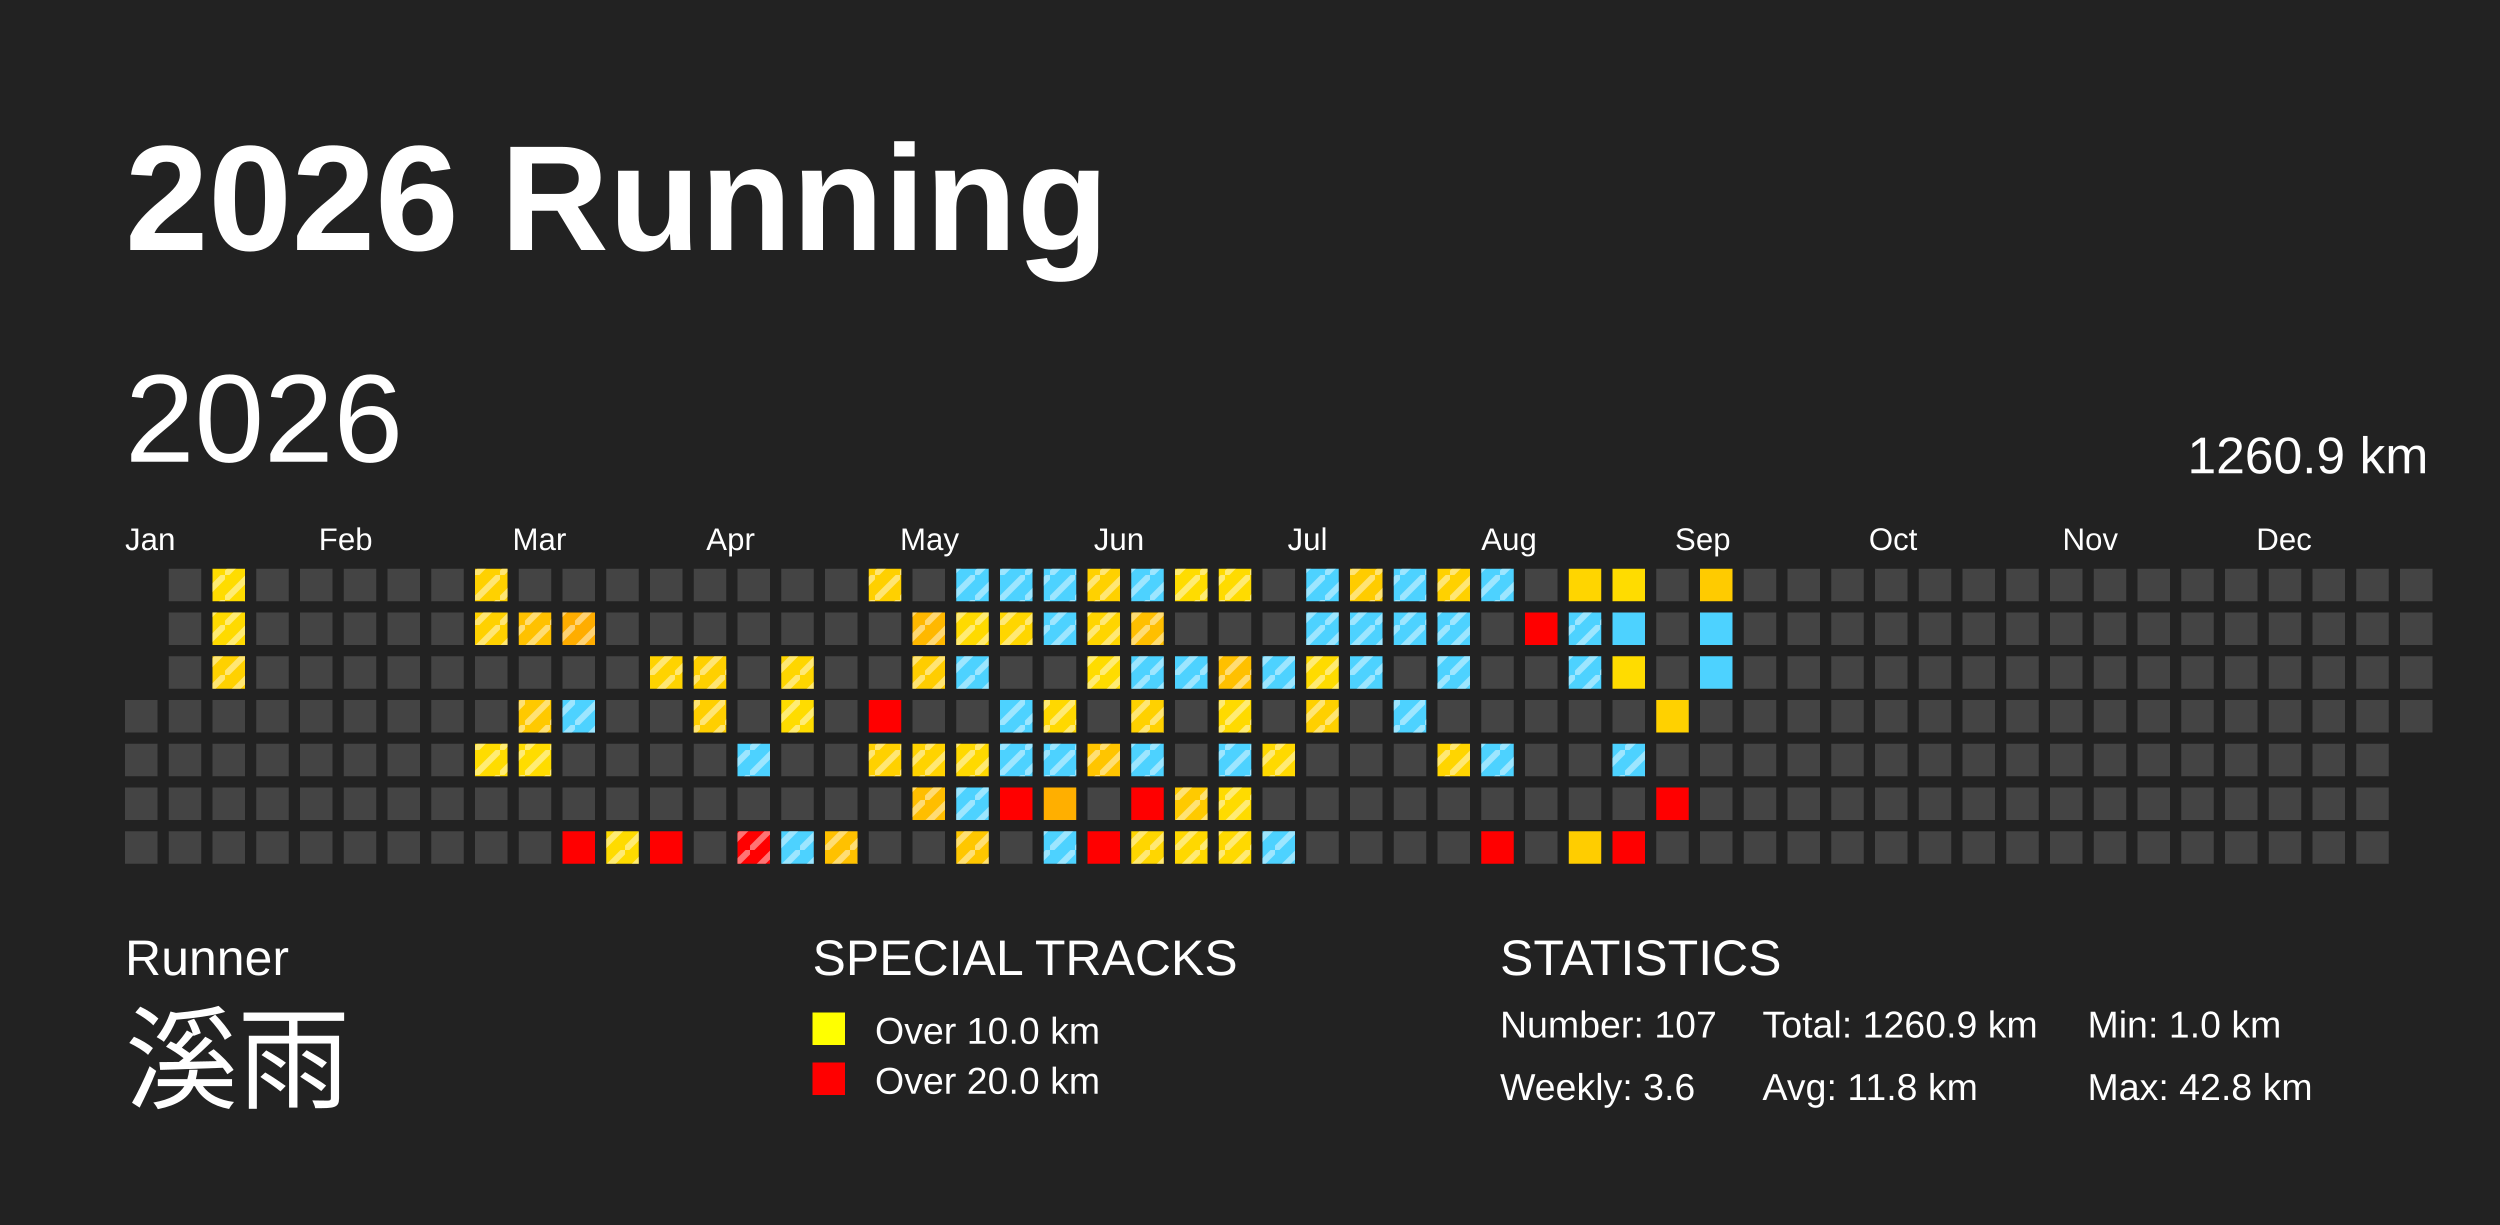
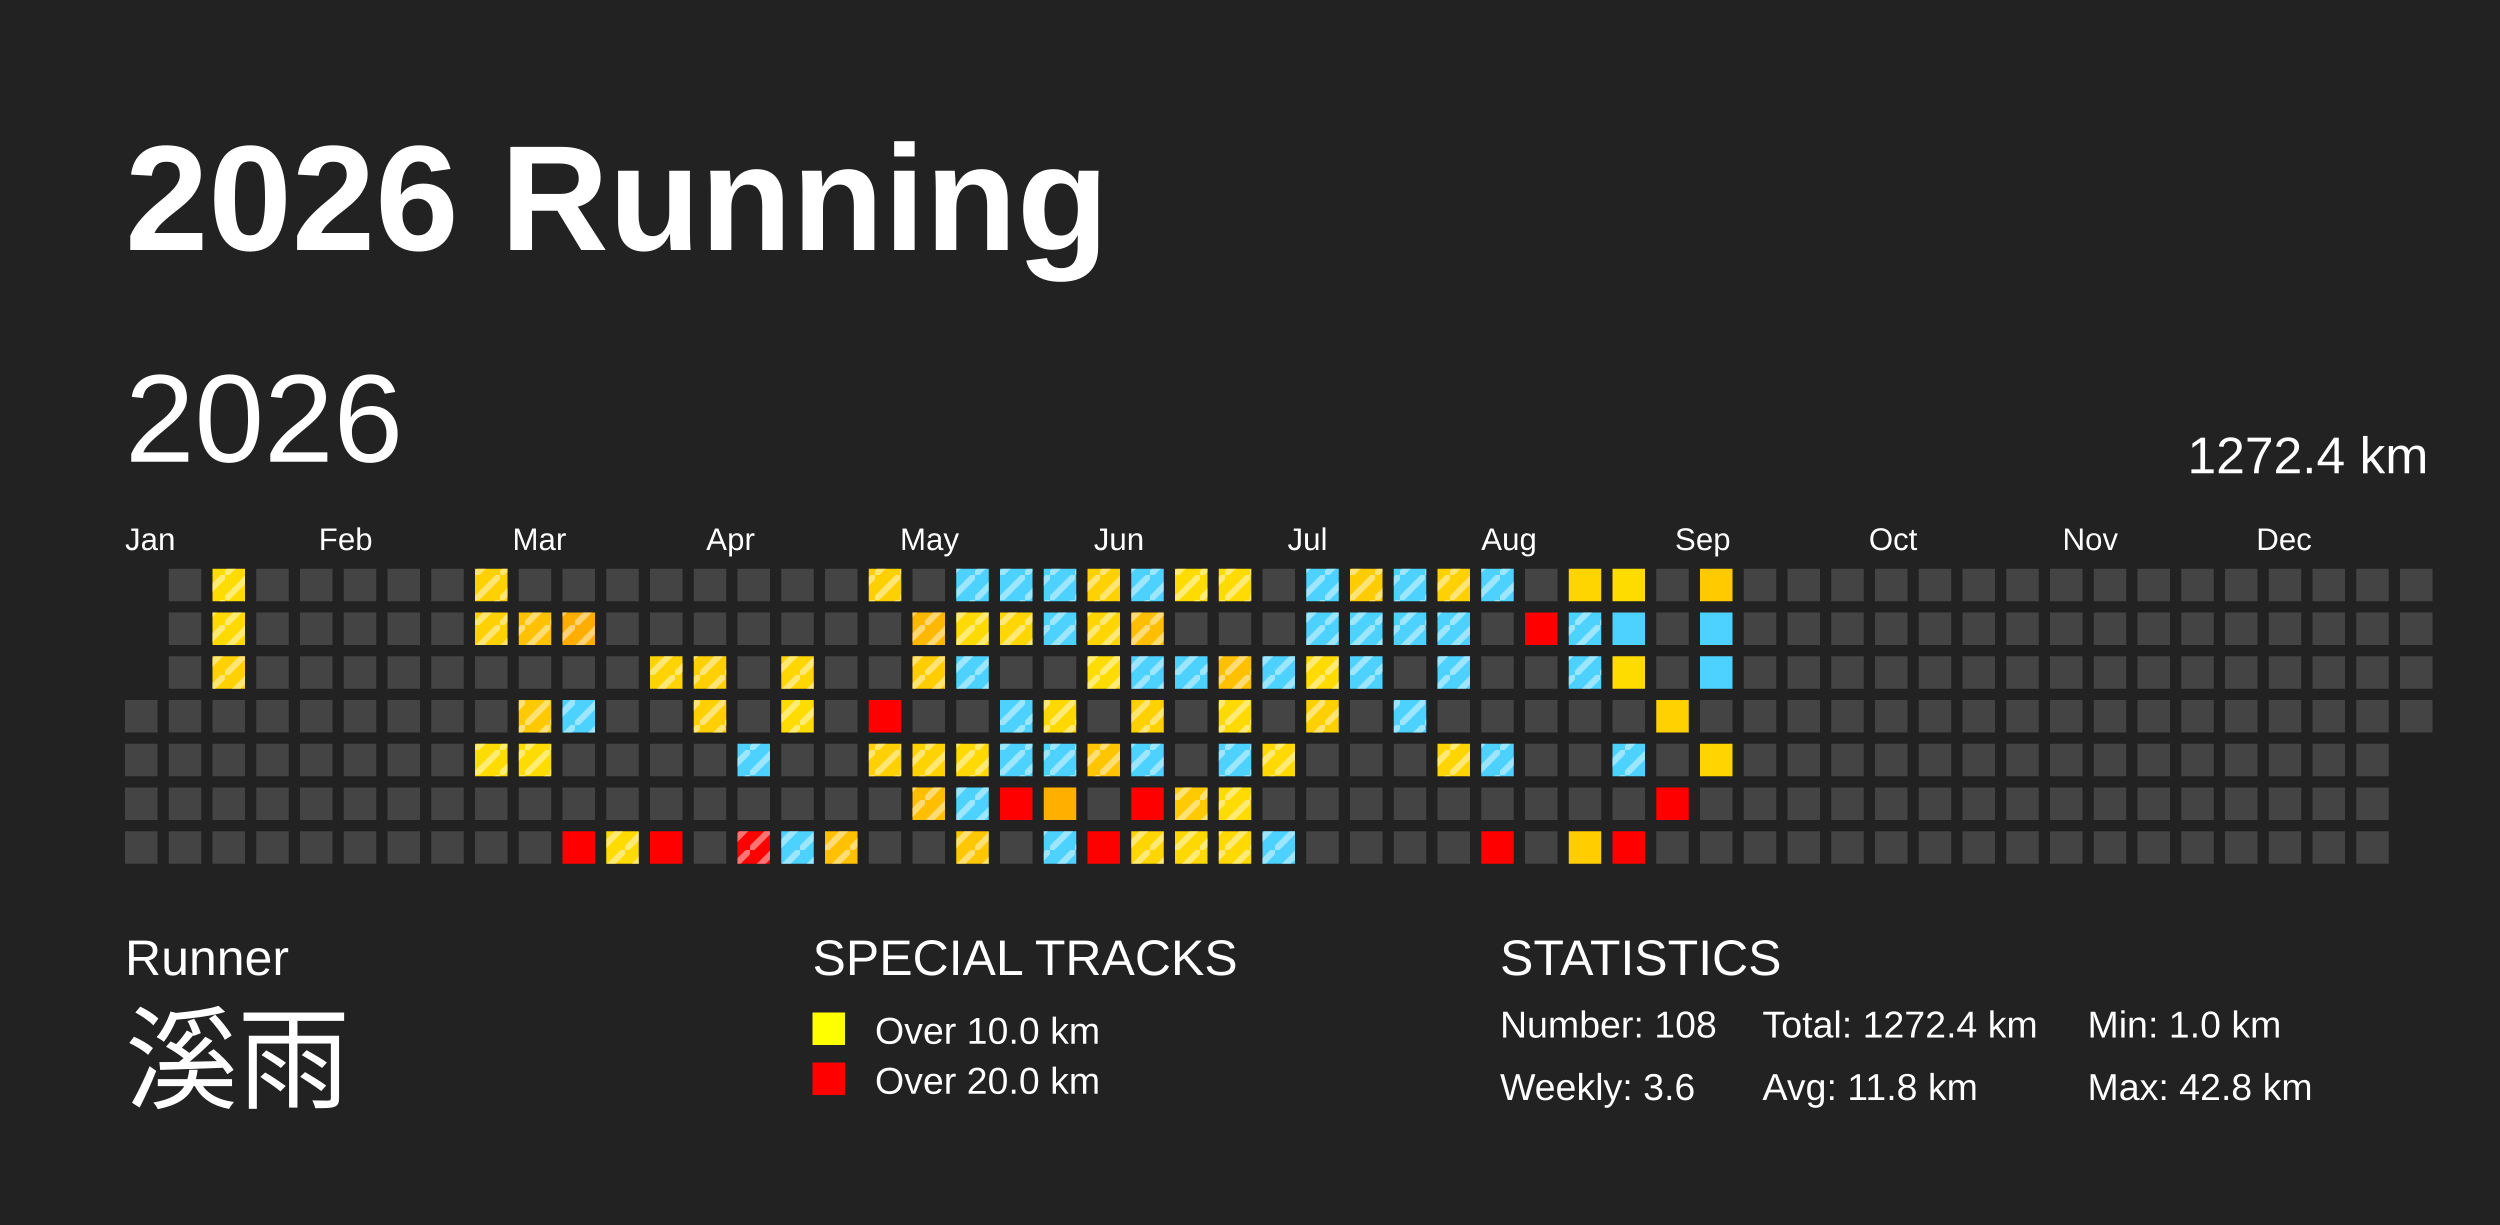
<svg xmlns="http://www.w3.org/2000/svg" baseProfile="full" height="98mm" version="1.1" viewBox="0,0,200,98" width="200mm">
  <defs>
    <pattern height="2" id="indoor-stripe" patternUnits="userSpaceOnUse" width="2">
      <line stroke="white" stroke-opacity="0.45" stroke-width="0.5" x1="0" x2="2" y1="2" y2="0" />
    </pattern>
  </defs>
  <rect fill="#222222" height="98" width="200" x="0" y="0" />
  <text fill="#FFFFFF" style="font-size:12px; font-family:Arial; font-weight:bold;" x="10" y="20">2026 Running</text>
  <text fill="#FFFFFF" style="font-size:4px; font-family:Arial" x="10" y="78">Runner</text>
  <text fill="#FFFFFF" style="font-size:9px; font-family:Arial" x="10" y="88">溪雨</text>
  <text fill="#FFFFFF" style="font-size:4px; font-family:Arial" x="65" y="78">SPECIAL TRACKS</text>
  <rect fill="yellow" height="2.6" width="2.6" x="65" y="81" />
  <text fill="#FFFFFF" style="font-size:3px; font-family:Arial" x="70" y="83.5">Over 10.0 km</text>
  <rect fill="red" height="2.6" width="2.6" x="65" y="85" />
  <text fill="#FFFFFF" style="font-size:3px; font-family:Arial" x="70" y="87.5">Over 20.0 km</text>
  <text fill="#FFFFFF" style="font-size:4px; font-family:Arial" x="120" y="78">STATISTICS</text>
-   <text fill="#FFFFFF" style="font-size:3px; font-family:Arial" x="120" y="83">Number: 107</text>
+   <text fill="#FFFFFF" style="font-size:3px; font-family:Arial" x="120" y="83">Number: 108</text>
  <text fill="#FFFFFF" style="font-size:3px; font-family:Arial" x="120" y="88">Weekly: 3.6</text>
-   <text fill="#FFFFFF" style="font-size:3px; font-family:Arial" x="141" y="83">Total: 1260.9 km</text>
+   <text fill="#FFFFFF" style="font-size:3px; font-family:Arial" x="141" y="83">Total: 1272.4 km</text>
  <text fill="#FFFFFF" style="font-size:3px; font-family:Arial" x="141" y="88">Avg: 11.8 km</text>
  <text fill="#FFFFFF" style="font-size:3px; font-family:Arial" x="167" y="83">Min: 1.0 km</text>
  <text fill="#FFFFFF" style="font-size:3px; font-family:Arial" x="167" y="88">Max: 42.8 km</text>
  <text dominant-baseline="hanging" fill="#FFFFFF" style="font-size:10.0px; font-family:Arial;" x="10" y="30">2026</text>
-   <text dominant-baseline="hanging" fill="#FFFFFF" style="font-size:4.125px; font-family:Arial;" x="175" y="35">1260.9 km</text>
+   <text dominant-baseline="hanging" fill="#FFFFFF" style="font-size:4.125px; font-family:Arial;" x="175" y="35">1272.4 km</text>
  <text fill="#FFFFFF" style="font-size:2.5px; font-family:Arial" x="10.0" y="44">Jan</text>
  <text fill="#FFFFFF" style="font-size:2.5px; font-family:Arial" x="25.5" y="44">Feb</text>
  <text fill="#FFFFFF" style="font-size:2.5px; font-family:Arial" x="41.0" y="44">Mar</text>
  <text fill="#FFFFFF" style="font-size:2.5px; font-family:Arial" x="56.5" y="44">Apr</text>
  <text fill="#FFFFFF" style="font-size:2.5px; font-family:Arial" x="72.0" y="44">May</text>
  <text fill="#FFFFFF" style="font-size:2.5px; font-family:Arial" x="87.5" y="44">Jun</text>
  <text fill="#FFFFFF" style="font-size:2.5px; font-family:Arial" x="103.0" y="44">Jul</text>
  <text fill="#FFFFFF" style="font-size:2.5px; font-family:Arial" x="118.5" y="44">Aug</text>
  <text fill="#FFFFFF" style="font-size:2.5px; font-family:Arial" x="134.0" y="44">Sep</text>
  <text fill="#FFFFFF" style="font-size:2.5px; font-family:Arial" x="149.5" y="44">Oct</text>
  <text fill="#FFFFFF" style="font-size:2.5px; font-family:Arial" x="165.0" y="44">Nov</text>
  <text fill="#FFFFFF" style="font-size:2.5px; font-family:Arial" x="180.5" y="44">Dec</text>
  <rect fill="#444444" height="2.6" width="2.6" x="10.0" y="56.0" />
  <rect fill="#444444" height="2.6" width="2.6" x="10.0" y="59.5" />
  <rect fill="#444444" height="2.6" width="2.6" x="10.0" y="63.0" />
  <rect fill="#444444" height="2.6" width="2.6" x="10.0" y="66.5" />
  <rect fill="#444444" height="2.6" width="2.6" x="13.5" y="45.5" />
  <rect fill="#444444" height="2.6" width="2.6" x="13.5" y="49.0" />
  <rect fill="#444444" height="2.6" width="2.6" x="13.5" y="52.5" />
  <rect fill="#444444" height="2.6" width="2.6" x="13.5" y="56.0" />
  <rect fill="#444444" height="2.6" width="2.6" x="13.5" y="59.5" />
  <rect fill="#444444" height="2.6" width="2.6" x="13.5" y="63.0" />
  <rect fill="#444444" height="2.6" width="2.6" x="13.5" y="66.5" />
  <rect fill="#ffdc00" height="2.6" width="2.6" x="17.0" y="45.5" />
  <rect fill="url(#indoor-stripe)" height="2.6" style="pointer-events: none;" width="2.6" x="17.0" y="45.5" />
  <rect fill="#ffda00" height="2.6" width="2.6" x="17.0" y="49.0" />
  <rect fill="url(#indoor-stripe)" height="2.6" style="pointer-events: none;" width="2.6" x="17.0" y="49.0" />
  <rect fill="#ffd100" height="2.6" width="2.6" x="17.0" y="52.5" />
  <rect fill="url(#indoor-stripe)" height="2.6" style="pointer-events: none;" width="2.6" x="17.0" y="52.5" />
  <rect fill="#444444" height="2.6" width="2.6" x="17.0" y="56.0" />
  <rect fill="#444444" height="2.6" width="2.6" x="17.0" y="59.5" />
  <rect fill="#444444" height="2.6" width="2.6" x="17.0" y="63.0" />
  <rect fill="#444444" height="2.6" width="2.6" x="17.0" y="66.5" />
  <rect fill="#444444" height="2.6" width="2.6" x="20.5" y="45.5" />
  <rect fill="#444444" height="2.6" width="2.6" x="20.5" y="49.0" />
  <rect fill="#444444" height="2.6" width="2.6" x="20.5" y="52.5" />
  <rect fill="#444444" height="2.6" width="2.6" x="20.5" y="56.0" />
  <rect fill="#444444" height="2.6" width="2.6" x="20.5" y="59.5" />
  <rect fill="#444444" height="2.6" width="2.6" x="20.5" y="63.0" />
  <rect fill="#444444" height="2.6" width="2.6" x="20.5" y="66.5" />
  <rect fill="#444444" height="2.6" width="2.6" x="24.0" y="45.5" />
  <rect fill="#444444" height="2.6" width="2.6" x="24.0" y="49.0" />
  <rect fill="#444444" height="2.6" width="2.6" x="24.0" y="52.5" />
  <rect fill="#444444" height="2.6" width="2.6" x="24.0" y="56.0" />
  <rect fill="#444444" height="2.6" width="2.6" x="24.0" y="59.5" />
  <rect fill="#444444" height="2.6" width="2.6" x="24.0" y="63.0" />
  <rect fill="#444444" height="2.6" width="2.6" x="24.0" y="66.5" />
  <rect fill="#444444" height="2.6" width="2.6" x="27.5" y="45.5" />
  <rect fill="#444444" height="2.6" width="2.6" x="27.5" y="49.0" />
  <rect fill="#444444" height="2.6" width="2.6" x="27.5" y="52.5" />
  <rect fill="#444444" height="2.6" width="2.6" x="27.5" y="56.0" />
  <rect fill="#444444" height="2.6" width="2.6" x="27.5" y="59.5" />
  <rect fill="#444444" height="2.6" width="2.6" x="27.5" y="63.0" />
  <rect fill="#444444" height="2.6" width="2.6" x="27.5" y="66.5" />
  <rect fill="#444444" height="2.6" width="2.6" x="31.0" y="45.5" />
  <rect fill="#444444" height="2.6" width="2.6" x="31.0" y="49.0" />
  <rect fill="#444444" height="2.6" width="2.6" x="31.0" y="52.5" />
  <rect fill="#444444" height="2.6" width="2.6" x="31.0" y="56.0" />
  <rect fill="#444444" height="2.6" width="2.6" x="31.0" y="59.5" />
  <rect fill="#444444" height="2.6" width="2.6" x="31.0" y="63.0" />
  <rect fill="#444444" height="2.6" width="2.6" x="31.0" y="66.5" />
  <rect fill="#444444" height="2.6" width="2.6" x="34.5" y="45.5" />
  <rect fill="#444444" height="2.6" width="2.6" x="34.5" y="49.0" />
  <rect fill="#444444" height="2.6" width="2.6" x="34.5" y="52.5" />
  <rect fill="#444444" height="2.6" width="2.6" x="34.5" y="56.0" />
  <rect fill="#444444" height="2.6" width="2.6" x="34.5" y="59.5" />
  <rect fill="#444444" height="2.6" width="2.6" x="34.5" y="63.0" />
  <rect fill="#444444" height="2.6" width="2.6" x="34.5" y="66.5" />
  <rect fill="#ffd100" height="2.6" width="2.6" x="38.0" y="45.5" />
  <rect fill="url(#indoor-stripe)" height="2.6" style="pointer-events: none;" width="2.6" x="38.0" y="45.5" />
  <rect fill="#ffd100" height="2.6" width="2.6" x="38.0" y="49.0" />
  <rect fill="url(#indoor-stripe)" height="2.6" style="pointer-events: none;" width="2.6" x="38.0" y="49.0" />
  <rect fill="#444444" height="2.6" width="2.6" x="38.0" y="52.5" />
  <rect fill="#444444" height="2.6" width="2.6" x="38.0" y="56.0" />
  <rect fill="#ffdc00" height="2.6" width="2.6" x="38.0" y="59.5" />
  <rect fill="url(#indoor-stripe)" height="2.6" style="pointer-events: none;" width="2.6" x="38.0" y="59.5" />
  <rect fill="#444444" height="2.6" width="2.6" x="38.0" y="63.0" />
  <rect fill="#444444" height="2.6" width="2.6" x="38.0" y="66.5" />
  <rect fill="#444444" height="2.6" width="2.6" x="41.5" y="45.5" />
  <rect fill="#ffc100" height="2.6" width="2.6" x="41.5" y="49.0" />
  <rect fill="url(#indoor-stripe)" height="2.6" style="pointer-events: none;" width="2.6" x="41.5" y="49.0" />
  <rect fill="#444444" height="2.6" width="2.6" x="41.5" y="52.5" />
  <rect fill="#ffc900" height="2.6" width="2.6" x="41.5" y="56.0" />
  <rect fill="url(#indoor-stripe)" height="2.6" style="pointer-events: none;" width="2.6" x="41.5" y="56.0" />
  <rect fill="#ffdc00" height="2.6" width="2.6" x="41.5" y="59.5" />
  <rect fill="url(#indoor-stripe)" height="2.6" style="pointer-events: none;" width="2.6" x="41.5" y="59.5" />
  <rect fill="#444444" height="2.6" width="2.6" x="41.5" y="63.0" />
  <rect fill="#444444" height="2.6" width="2.6" x="41.5" y="66.5" />
  <rect fill="#444444" height="2.6" width="2.6" x="45.0" y="45.5" />
  <rect fill="#ffad00" height="2.6" width="2.6" x="45.0" y="49.0" />
  <rect fill="url(#indoor-stripe)" height="2.6" style="pointer-events: none;" width="2.6" x="45.0" y="49.0" />
  <rect fill="#444444" height="2.6" width="2.6" x="45.0" y="52.5" />
  <rect fill="#4dd2ff" height="2.6" width="2.6" x="45.0" y="56.0" />
  <rect fill="url(#indoor-stripe)" height="2.6" style="pointer-events: none;" width="2.6" x="45.0" y="56.0" />
  <rect fill="#444444" height="2.6" width="2.6" x="45.0" y="59.5" />
  <rect fill="#444444" height="2.6" width="2.6" x="45.0" y="63.0" />
  <rect fill="red" height="2.6" width="2.6" x="45.0" y="66.5" />
  <rect fill="#444444" height="2.6" width="2.6" x="48.5" y="45.5" />
  <rect fill="#444444" height="2.6" width="2.6" x="48.5" y="49.0" />
  <rect fill="#444444" height="2.6" width="2.6" x="48.5" y="52.5" />
  <rect fill="#444444" height="2.6" width="2.6" x="48.5" y="56.0" />
  <rect fill="#444444" height="2.6" width="2.6" x="48.5" y="59.5" />
  <rect fill="#444444" height="2.6" width="2.6" x="48.5" y="63.0" />
  <rect fill="#ffdb00" height="2.6" width="2.6" x="48.5" y="66.5" />
  <rect fill="url(#indoor-stripe)" height="2.6" style="pointer-events: none;" width="2.6" x="48.5" y="66.5" />
  <rect fill="#444444" height="2.6" width="2.6" x="52.0" y="45.5" />
  <rect fill="#444444" height="2.6" width="2.6" x="52.0" y="49.0" />
  <rect fill="#ffd300" height="2.6" width="2.6" x="52.0" y="52.5" />
  <rect fill="url(#indoor-stripe)" height="2.6" style="pointer-events: none;" width="2.6" x="52.0" y="52.5" />
  <rect fill="#444444" height="2.6" width="2.6" x="52.0" y="56.0" />
  <rect fill="#444444" height="2.6" width="2.6" x="52.0" y="59.5" />
  <rect fill="#444444" height="2.6" width="2.6" x="52.0" y="63.0" />
  <rect fill="red" height="2.6" width="2.6" x="52.0" y="66.5" />
  <rect fill="#444444" height="2.6" width="2.6" x="55.5" y="45.5" />
  <rect fill="#444444" height="2.6" width="2.6" x="55.5" y="49.0" />
  <rect fill="#ffd000" height="2.6" width="2.6" x="55.5" y="52.5" />
  <rect fill="url(#indoor-stripe)" height="2.6" style="pointer-events: none;" width="2.6" x="55.5" y="52.5" />
  <rect fill="#ffcf00" height="2.6" width="2.6" x="55.5" y="56.0" />
  <rect fill="url(#indoor-stripe)" height="2.6" style="pointer-events: none;" width="2.6" x="55.5" y="56.0" />
  <rect fill="#444444" height="2.6" width="2.6" x="55.5" y="59.5" />
  <rect fill="#444444" height="2.6" width="2.6" x="55.5" y="63.0" />
  <rect fill="#444444" height="2.6" width="2.6" x="55.5" y="66.5" />
  <rect fill="#444444" height="2.6" width="2.6" x="59.0" y="45.5" />
  <rect fill="#444444" height="2.6" width="2.6" x="59.0" y="49.0" />
  <rect fill="#444444" height="2.6" width="2.6" x="59.0" y="52.5" />
  <rect fill="#444444" height="2.6" width="2.6" x="59.0" y="56.0" />
  <rect fill="#4dd2ff" height="2.6" width="2.6" x="59.0" y="59.5" />
  <rect fill="url(#indoor-stripe)" height="2.6" style="pointer-events: none;" width="2.6" x="59.0" y="59.5" />
  <rect fill="#444444" height="2.6" width="2.6" x="59.0" y="63.0" />
  <rect fill="red" height="2.6" width="2.6" x="59.0" y="66.5" />
  <rect fill="url(#indoor-stripe)" height="2.6" style="pointer-events: none;" width="2.6" x="59.0" y="66.5" />
  <rect fill="#444444" height="2.6" width="2.6" x="62.5" y="45.5" />
  <rect fill="#444444" height="2.6" width="2.6" x="62.5" y="49.0" />
  <rect fill="#ffd600" height="2.6" width="2.6" x="62.5" y="52.5" />
  <rect fill="url(#indoor-stripe)" height="2.6" style="pointer-events: none;" width="2.6" x="62.5" y="52.5" />
  <rect fill="#ffdc00" height="2.6" width="2.6" x="62.5" y="56.0" />
  <rect fill="url(#indoor-stripe)" height="2.6" style="pointer-events: none;" width="2.6" x="62.5" y="56.0" />
  <rect fill="#444444" height="2.6" width="2.6" x="62.5" y="59.5" />
  <rect fill="#444444" height="2.6" width="2.6" x="62.5" y="63.0" />
  <rect fill="#4dd2ff" height="2.6" width="2.6" x="62.5" y="66.5" />
  <rect fill="url(#indoor-stripe)" height="2.6" style="pointer-events: none;" width="2.6" x="62.5" y="66.5" />
  <rect fill="#444444" height="2.6" width="2.6" x="66.0" y="45.5" />
  <rect fill="#444444" height="2.6" width="2.6" x="66.0" y="49.0" />
  <rect fill="#444444" height="2.6" width="2.6" x="66.0" y="52.5" />
  <rect fill="#444444" height="2.6" width="2.6" x="66.0" y="56.0" />
  <rect fill="#444444" height="2.6" width="2.6" x="66.0" y="59.5" />
  <rect fill="#444444" height="2.6" width="2.6" x="66.0" y="63.0" />
  <rect fill="#ffc100" height="2.6" width="2.6" x="66.0" y="66.5" />
  <rect fill="url(#indoor-stripe)" height="2.6" style="pointer-events: none;" width="2.6" x="66.0" y="66.5" />
  <rect fill="#ffd000" height="2.6" width="2.6" x="69.5" y="45.5" />
  <rect fill="url(#indoor-stripe)" height="2.6" style="pointer-events: none;" width="2.6" x="69.5" y="45.5" />
  <rect fill="#444444" height="2.6" width="2.6" x="69.5" y="49.0" />
  <rect fill="#444444" height="2.6" width="2.6" x="69.5" y="52.5" />
  <rect fill="red" height="2.6" width="2.6" x="69.5" y="56.0" />
  <rect fill="#ffd100" height="2.6" width="2.6" x="69.5" y="59.5" />
  <rect fill="url(#indoor-stripe)" height="2.6" style="pointer-events: none;" width="2.6" x="69.5" y="59.5" />
  <rect fill="#444444" height="2.6" width="2.6" x="69.5" y="63.0" />
  <rect fill="#444444" height="2.6" width="2.6" x="69.5" y="66.5" />
  <rect fill="#444444" height="2.6" width="2.6" x="73.0" y="45.5" />
  <rect fill="#ffb800" height="2.6" width="2.6" x="73.0" y="49.0" />
  <rect fill="url(#indoor-stripe)" height="2.6" style="pointer-events: none;" width="2.6" x="73.0" y="49.0" />
  <rect fill="#ffcd00" height="2.6" width="2.6" x="73.0" y="52.5" />
  <rect fill="url(#indoor-stripe)" height="2.6" style="pointer-events: none;" width="2.6" x="73.0" y="52.5" />
  <rect fill="#444444" height="2.6" width="2.6" x="73.0" y="56.0" />
  <rect fill="#ffd300" height="2.6" width="2.6" x="73.0" y="59.5" />
  <rect fill="url(#indoor-stripe)" height="2.6" style="pointer-events: none;" width="2.6" x="73.0" y="59.5" />
  <rect fill="#ffbe00" height="2.6" width="2.6" x="73.0" y="63.0" />
  <rect fill="url(#indoor-stripe)" height="2.6" style="pointer-events: none;" width="2.6" x="73.0" y="63.0" />
  <rect fill="#444444" height="2.6" width="2.6" x="73.0" y="66.5" />
  <rect fill="#4dd2ff" height="2.6" width="2.6" x="76.5" y="45.5" />
  <rect fill="url(#indoor-stripe)" height="2.6" style="pointer-events: none;" width="2.6" x="76.5" y="45.5" />
  <rect fill="#ffda00" height="2.6" width="2.6" x="76.5" y="49.0" />
  <rect fill="url(#indoor-stripe)" height="2.6" style="pointer-events: none;" width="2.6" x="76.5" y="49.0" />
  <rect fill="#4dd2ff" height="2.6" width="2.6" x="76.5" y="52.5" />
  <rect fill="url(#indoor-stripe)" height="2.6" style="pointer-events: none;" width="2.6" x="76.5" y="52.5" />
  <rect fill="#444444" height="2.6" width="2.6" x="76.5" y="56.0" />
  <rect fill="#ffd900" height="2.6" width="2.6" x="76.5" y="59.5" />
  <rect fill="url(#indoor-stripe)" height="2.6" style="pointer-events: none;" width="2.6" x="76.5" y="59.5" />
  <rect fill="#4dd2ff" height="2.6" width="2.6" x="76.5" y="63.0" />
  <rect fill="url(#indoor-stripe)" height="2.6" style="pointer-events: none;" width="2.6" x="76.5" y="63.0" />
  <rect fill="#ffc700" height="2.6" width="2.6" x="76.5" y="66.5" />
  <rect fill="url(#indoor-stripe)" height="2.6" style="pointer-events: none;" width="2.6" x="76.5" y="66.5" />
  <rect fill="#4dd2ff" height="2.6" width="2.6" x="80.0" y="45.5" />
  <rect fill="url(#indoor-stripe)" height="2.6" style="pointer-events: none;" width="2.6" x="80.0" y="45.5" />
  <rect fill="#ffd600" height="2.6" width="2.6" x="80.0" y="49.0" />
  <rect fill="url(#indoor-stripe)" height="2.6" style="pointer-events: none;" width="2.6" x="80.0" y="49.0" />
  <rect fill="#444444" height="2.6" width="2.6" x="80.0" y="52.5" />
  <rect fill="#4dd2ff" height="2.6" width="2.6" x="80.0" y="56.0" />
  <rect fill="url(#indoor-stripe)" height="2.6" style="pointer-events: none;" width="2.6" x="80.0" y="56.0" />
  <rect fill="#4dd2ff" height="2.6" width="2.6" x="80.0" y="59.5" />
  <rect fill="url(#indoor-stripe)" height="2.6" style="pointer-events: none;" width="2.6" x="80.0" y="59.5" />
  <rect fill="red" height="2.6" width="2.6" x="80.0" y="63.0" />
  <rect fill="#444444" height="2.6" width="2.6" x="80.0" y="66.5" />
  <rect fill="#4dd2ff" height="2.6" width="2.6" x="83.5" y="45.5" />
  <rect fill="url(#indoor-stripe)" height="2.6" style="pointer-events: none;" width="2.6" x="83.5" y="45.5" />
  <rect fill="#4dd2ff" height="2.6" width="2.6" x="83.5" y="49.0" />
  <rect fill="url(#indoor-stripe)" height="2.6" style="pointer-events: none;" width="2.6" x="83.5" y="49.0" />
  <rect fill="#444444" height="2.6" width="2.6" x="83.5" y="52.5" />
  <rect fill="#ffd800" height="2.6" width="2.6" x="83.5" y="56.0" />
  <rect fill="url(#indoor-stripe)" height="2.6" style="pointer-events: none;" width="2.6" x="83.5" y="56.0" />
  <rect fill="#4dd2ff" height="2.6" width="2.6" x="83.5" y="59.5" />
  <rect fill="url(#indoor-stripe)" height="2.6" style="pointer-events: none;" width="2.6" x="83.5" y="59.5" />
  <rect fill="#ffaf00" height="2.6" width="2.6" x="83.5" y="63.0" />
  <rect fill="#4dd2ff" height="2.6" width="2.6" x="83.5" y="66.5" />
  <rect fill="url(#indoor-stripe)" height="2.6" style="pointer-events: none;" width="2.6" x="83.5" y="66.5" />
  <rect fill="#ffd100" height="2.6" width="2.6" x="87.0" y="45.5" />
  <rect fill="url(#indoor-stripe)" height="2.6" style="pointer-events: none;" width="2.6" x="87.0" y="45.5" />
  <rect fill="#ffd500" height="2.6" width="2.6" x="87.0" y="49.0" />
  <rect fill="url(#indoor-stripe)" height="2.6" style="pointer-events: none;" width="2.6" x="87.0" y="49.0" />
  <rect fill="#ffdc00" height="2.6" width="2.6" x="87.0" y="52.5" />
  <rect fill="url(#indoor-stripe)" height="2.6" style="pointer-events: none;" width="2.6" x="87.0" y="52.5" />
  <rect fill="#444444" height="2.6" width="2.6" x="87.0" y="56.0" />
  <rect fill="#ffc500" height="2.6" width="2.6" x="87.0" y="59.5" />
  <rect fill="url(#indoor-stripe)" height="2.6" style="pointer-events: none;" width="2.6" x="87.0" y="59.5" />
  <rect fill="#444444" height="2.6" width="2.6" x="87.0" y="63.0" />
  <rect fill="red" height="2.6" width="2.6" x="87.0" y="66.5" />
  <rect fill="#4dd2ff" height="2.6" width="2.6" x="90.5" y="45.5" />
  <rect fill="url(#indoor-stripe)" height="2.6" style="pointer-events: none;" width="2.6" x="90.5" y="45.5" />
  <rect fill="#ffbf00" height="2.6" width="2.6" x="90.5" y="49.0" />
  <rect fill="url(#indoor-stripe)" height="2.6" style="pointer-events: none;" width="2.6" x="90.5" y="49.0" />
  <rect fill="#4dd2ff" height="2.6" width="2.6" x="90.5" y="52.5" />
  <rect fill="url(#indoor-stripe)" height="2.6" style="pointer-events: none;" width="2.6" x="90.5" y="52.5" />
  <rect fill="#ffd100" height="2.6" width="2.6" x="90.5" y="56.0" />
  <rect fill="url(#indoor-stripe)" height="2.6" style="pointer-events: none;" width="2.6" x="90.5" y="56.0" />
  <rect fill="#4dd2ff" height="2.6" width="2.6" x="90.5" y="59.5" />
  <rect fill="url(#indoor-stripe)" height="2.6" style="pointer-events: none;" width="2.6" x="90.5" y="59.5" />
  <rect fill="red" height="2.6" width="2.6" x="90.5" y="63.0" />
  <rect fill="#ffd600" height="2.6" width="2.6" x="90.5" y="66.5" />
  <rect fill="url(#indoor-stripe)" height="2.6" style="pointer-events: none;" width="2.6" x="90.5" y="66.5" />
  <rect fill="#ffdc00" height="2.6" width="2.6" x="94.0" y="45.5" />
  <rect fill="url(#indoor-stripe)" height="2.6" style="pointer-events: none;" width="2.6" x="94.0" y="45.5" />
  <rect fill="#444444" height="2.6" width="2.6" x="94.0" y="49.0" />
  <rect fill="#4dd2ff" height="2.6" width="2.6" x="94.0" y="52.5" />
  <rect fill="url(#indoor-stripe)" height="2.6" style="pointer-events: none;" width="2.6" x="94.0" y="52.5" />
  <rect fill="#444444" height="2.6" width="2.6" x="94.0" y="56.0" />
  <rect fill="#444444" height="2.6" width="2.6" x="94.0" y="59.5" />
  <rect fill="#ffca00" height="2.6" width="2.6" x="94.0" y="63.0" />
  <rect fill="url(#indoor-stripe)" height="2.6" style="pointer-events: none;" width="2.6" x="94.0" y="63.0" />
  <rect fill="#ffd800" height="2.6" width="2.6" x="94.0" y="66.5" />
  <rect fill="url(#indoor-stripe)" height="2.6" style="pointer-events: none;" width="2.6" x="94.0" y="66.5" />
  <rect fill="#ffdb00" height="2.6" width="2.6" x="97.5" y="45.5" />
  <rect fill="url(#indoor-stripe)" height="2.6" style="pointer-events: none;" width="2.6" x="97.5" y="45.5" />
  <rect fill="#444444" height="2.6" width="2.6" x="97.5" y="49.0" />
  <rect fill="#ffc000" height="2.6" width="2.6" x="97.5" y="52.5" />
  <rect fill="url(#indoor-stripe)" height="2.6" style="pointer-events: none;" width="2.6" x="97.5" y="52.5" />
  <rect fill="#ffda00" height="2.6" width="2.6" x="97.5" y="56.0" />
  <rect fill="url(#indoor-stripe)" height="2.6" style="pointer-events: none;" width="2.6" x="97.5" y="56.0" />
  <rect fill="#4dd2ff" height="2.6" width="2.6" x="97.5" y="59.5" />
  <rect fill="url(#indoor-stripe)" height="2.6" style="pointer-events: none;" width="2.6" x="97.5" y="59.5" />
  <rect fill="#ffdb00" height="2.6" width="2.6" x="97.5" y="63.0" />
  <rect fill="url(#indoor-stripe)" height="2.6" style="pointer-events: none;" width="2.6" x="97.5" y="63.0" />
  <rect fill="#ffd900" height="2.6" width="2.6" x="97.5" y="66.5" />
  <rect fill="url(#indoor-stripe)" height="2.6" style="pointer-events: none;" width="2.6" x="97.5" y="66.5" />
  <rect fill="#444444" height="2.6" width="2.6" x="101.0" y="45.5" />
  <rect fill="#444444" height="2.6" width="2.6" x="101.0" y="49.0" />
  <rect fill="#4dd2ff" height="2.6" width="2.6" x="101.0" y="52.5" />
  <rect fill="url(#indoor-stripe)" height="2.6" style="pointer-events: none;" width="2.6" x="101.0" y="52.5" />
  <rect fill="#444444" height="2.6" width="2.6" x="101.0" y="56.0" />
  <rect fill="#ffd900" height="2.6" width="2.6" x="101.0" y="59.5" />
  <rect fill="url(#indoor-stripe)" height="2.6" style="pointer-events: none;" width="2.6" x="101.0" y="59.5" />
  <rect fill="#444444" height="2.6" width="2.6" x="101.0" y="63.0" />
  <rect fill="#4dd2ff" height="2.6" width="2.6" x="101.0" y="66.5" />
  <rect fill="url(#indoor-stripe)" height="2.6" style="pointer-events: none;" width="2.6" x="101.0" y="66.5" />
  <rect fill="#4dd2ff" height="2.6" width="2.6" x="104.5" y="45.5" />
  <rect fill="url(#indoor-stripe)" height="2.6" style="pointer-events: none;" width="2.6" x="104.5" y="45.5" />
  <rect fill="#4dd2ff" height="2.6" width="2.6" x="104.5" y="49.0" />
  <rect fill="url(#indoor-stripe)" height="2.6" style="pointer-events: none;" width="2.6" x="104.5" y="49.0" />
  <rect fill="#ffdb00" height="2.6" width="2.6" x="104.5" y="52.5" />
  <rect fill="url(#indoor-stripe)" height="2.6" style="pointer-events: none;" width="2.6" x="104.5" y="52.5" />
  <rect fill="#ffd000" height="2.6" width="2.6" x="104.5" y="56.0" />
  <rect fill="url(#indoor-stripe)" height="2.6" style="pointer-events: none;" width="2.6" x="104.5" y="56.0" />
  <rect fill="#444444" height="2.6" width="2.6" x="104.5" y="59.5" />
  <rect fill="#444444" height="2.6" width="2.6" x="104.5" y="63.0" />
  <rect fill="#444444" height="2.6" width="2.6" x="104.5" y="66.5" />
  <rect fill="#ffcc00" height="2.6" width="2.6" x="108.0" y="45.5" />
  <rect fill="url(#indoor-stripe)" height="2.6" style="pointer-events: none;" width="2.6" x="108.0" y="45.5" />
  <rect fill="#4dd2ff" height="2.6" width="2.6" x="108.0" y="49.0" />
  <rect fill="url(#indoor-stripe)" height="2.6" style="pointer-events: none;" width="2.6" x="108.0" y="49.0" />
  <rect fill="#4dd2ff" height="2.6" width="2.6" x="108.0" y="52.5" />
  <rect fill="url(#indoor-stripe)" height="2.6" style="pointer-events: none;" width="2.6" x="108.0" y="52.5" />
  <rect fill="#444444" height="2.6" width="2.6" x="108.0" y="56.0" />
  <rect fill="#444444" height="2.6" width="2.6" x="108.0" y="59.5" />
  <rect fill="#444444" height="2.6" width="2.6" x="108.0" y="63.0" />
  <rect fill="#444444" height="2.6" width="2.6" x="108.0" y="66.5" />
  <rect fill="#4dd2ff" height="2.6" width="2.6" x="111.5" y="45.5" />
  <rect fill="url(#indoor-stripe)" height="2.6" style="pointer-events: none;" width="2.6" x="111.5" y="45.5" />
  <rect fill="#4dd2ff" height="2.6" width="2.6" x="111.5" y="49.0" />
  <rect fill="url(#indoor-stripe)" height="2.6" style="pointer-events: none;" width="2.6" x="111.5" y="49.0" />
  <rect fill="#444444" height="2.6" width="2.6" x="111.5" y="52.5" />
  <rect fill="#4dd2ff" height="2.6" width="2.6" x="111.5" y="56.0" />
  <rect fill="url(#indoor-stripe)" height="2.6" style="pointer-events: none;" width="2.6" x="111.5" y="56.0" />
  <rect fill="#444444" height="2.6" width="2.6" x="111.5" y="59.5" />
  <rect fill="#444444" height="2.6" width="2.6" x="111.5" y="63.0" />
  <rect fill="#444444" height="2.6" width="2.6" x="111.5" y="66.5" />
  <rect fill="#ffd100" height="2.6" width="2.6" x="115.0" y="45.5" />
  <rect fill="url(#indoor-stripe)" height="2.6" style="pointer-events: none;" width="2.6" x="115.0" y="45.5" />
  <rect fill="#4dd2ff" height="2.6" width="2.6" x="115.0" y="49.0" />
  <rect fill="url(#indoor-stripe)" height="2.6" style="pointer-events: none;" width="2.6" x="115.0" y="49.0" />
  <rect fill="#4dd2ff" height="2.6" width="2.6" x="115.0" y="52.5" />
  <rect fill="url(#indoor-stripe)" height="2.6" style="pointer-events: none;" width="2.6" x="115.0" y="52.5" />
  <rect fill="#444444" height="2.6" width="2.6" x="115.0" y="56.0" />
  <rect fill="#ffd500" height="2.6" width="2.6" x="115.0" y="59.5" />
  <rect fill="url(#indoor-stripe)" height="2.6" style="pointer-events: none;" width="2.6" x="115.0" y="59.5" />
  <rect fill="#444444" height="2.6" width="2.6" x="115.0" y="63.0" />
  <rect fill="#444444" height="2.6" width="2.6" x="115.0" y="66.5" />
  <rect fill="#4dd2ff" height="2.6" width="2.6" x="118.5" y="45.5" />
  <rect fill="url(#indoor-stripe)" height="2.6" style="pointer-events: none;" width="2.6" x="118.5" y="45.5" />
  <rect fill="#444444" height="2.6" width="2.6" x="118.5" y="49.0" />
  <rect fill="#444444" height="2.6" width="2.6" x="118.5" y="52.5" />
  <rect fill="#444444" height="2.6" width="2.6" x="118.5" y="56.0" />
  <rect fill="#4dd2ff" height="2.6" width="2.6" x="118.5" y="59.5" />
  <rect fill="url(#indoor-stripe)" height="2.6" style="pointer-events: none;" width="2.6" x="118.5" y="59.5" />
  <rect fill="#444444" height="2.6" width="2.6" x="118.5" y="63.0" />
  <rect fill="red" height="2.6" width="2.6" x="118.5" y="66.5" />
  <rect fill="#444444" height="2.6" width="2.6" x="122.0" y="45.5" />
  <rect fill="red" height="2.6" width="2.6" x="122.0" y="49.0" />
  <rect fill="#444444" height="2.6" width="2.6" x="122.0" y="52.5" />
  <rect fill="#444444" height="2.6" width="2.6" x="122.0" y="56.0" />
  <rect fill="#444444" height="2.6" width="2.6" x="122.0" y="59.5" />
  <rect fill="#444444" height="2.6" width="2.6" x="122.0" y="63.0" />
  <rect fill="#444444" height="2.6" width="2.6" x="122.0" y="66.5" />
  <rect fill="#ffd500" height="2.6" width="2.6" x="125.5" y="45.5" />
  <rect fill="#4dd2ff" height="2.6" width="2.6" x="125.5" y="49.0" />
  <rect fill="url(#indoor-stripe)" height="2.6" style="pointer-events: none;" width="2.6" x="125.5" y="49.0" />
  <rect fill="#4dd2ff" height="2.6" width="2.6" x="125.5" y="52.5" />
  <rect fill="url(#indoor-stripe)" height="2.6" style="pointer-events: none;" width="2.6" x="125.5" y="52.5" />
  <rect fill="#444444" height="2.6" width="2.6" x="125.5" y="56.0" />
  <rect fill="#444444" height="2.6" width="2.6" x="125.5" y="59.5" />
  <rect fill="#444444" height="2.6" width="2.6" x="125.5" y="63.0" />
  <rect fill="#ffcd00" height="2.6" width="2.6" x="125.5" y="66.5" />
  <rect fill="#ffdc00" height="2.6" width="2.6" x="129.0" y="45.5" />
  <rect fill="#4dd2ff" height="2.6" width="2.6" x="129.0" y="49.0" />
  <rect fill="#ffdc00" height="2.6" width="2.6" x="129.0" y="52.5" />
  <rect fill="#444444" height="2.6" width="2.6" x="129.0" y="56.0" />
  <rect fill="#4dd2ff" height="2.6" width="2.6" x="129.0" y="59.5" />
  <rect fill="url(#indoor-stripe)" height="2.6" style="pointer-events: none;" width="2.6" x="129.0" y="59.5" />
  <rect fill="#444444" height="2.6" width="2.6" x="129.0" y="63.0" />
  <rect fill="red" height="2.6" width="2.6" x="129.0" y="66.5" />
  <rect fill="#444444" height="2.6" width="2.6" x="132.5" y="45.5" />
  <rect fill="#444444" height="2.6" width="2.6" x="132.5" y="49.0" />
  <rect fill="#444444" height="2.6" width="2.6" x="132.5" y="52.5" />
  <rect fill="#ffd100" height="2.6" width="2.6" x="132.5" y="56.0" />
  <rect fill="#444444" height="2.6" width="2.6" x="132.5" y="59.5" />
  <rect fill="red" height="2.6" width="2.6" x="132.5" y="63.0" />
  <rect fill="#444444" height="2.6" width="2.6" x="132.5" y="66.5" />
  <rect fill="#ffcb00" height="2.6" width="2.6" x="136.0" y="45.5" />
  <rect fill="#4dd2ff" height="2.6" width="2.6" x="136.0" y="49.0" />
  <rect fill="#4dd2ff" height="2.6" width="2.6" x="136.0" y="52.5" />
  <rect fill="#444444" height="2.6" width="2.6" x="136.0" y="56.0" />
-   <rect fill="#444444" height="2.6" width="2.6" x="136.0" y="59.5" />
+   <rect fill="#ffd400" height="2.6" width="2.6" x="136.0" y="59.5" />
  <rect fill="#444444" height="2.6" width="2.6" x="136.0" y="63.0" />
  <rect fill="#444444" height="2.6" width="2.6" x="136.0" y="66.5" />
  <rect fill="#444444" height="2.6" width="2.6" x="139.5" y="45.5" />
  <rect fill="#444444" height="2.6" width="2.6" x="139.5" y="49.0" />
  <rect fill="#444444" height="2.6" width="2.6" x="139.5" y="52.5" />
  <rect fill="#444444" height="2.6" width="2.6" x="139.5" y="56.0" />
  <rect fill="#444444" height="2.6" width="2.6" x="139.5" y="59.5" />
  <rect fill="#444444" height="2.6" width="2.6" x="139.5" y="63.0" />
  <rect fill="#444444" height="2.6" width="2.6" x="139.5" y="66.5" />
  <rect fill="#444444" height="2.6" width="2.6" x="143.0" y="45.5" />
  <rect fill="#444444" height="2.6" width="2.6" x="143.0" y="49.0" />
  <rect fill="#444444" height="2.6" width="2.6" x="143.0" y="52.5" />
  <rect fill="#444444" height="2.6" width="2.6" x="143.0" y="56.0" />
  <rect fill="#444444" height="2.6" width="2.6" x="143.0" y="59.5" />
  <rect fill="#444444" height="2.6" width="2.6" x="143.0" y="63.0" />
  <rect fill="#444444" height="2.6" width="2.6" x="143.0" y="66.5" />
  <rect fill="#444444" height="2.6" width="2.6" x="146.5" y="45.5" />
  <rect fill="#444444" height="2.6" width="2.6" x="146.5" y="49.0" />
  <rect fill="#444444" height="2.6" width="2.6" x="146.5" y="52.5" />
  <rect fill="#444444" height="2.6" width="2.6" x="146.5" y="56.0" />
  <rect fill="#444444" height="2.6" width="2.6" x="146.5" y="59.5" />
  <rect fill="#444444" height="2.6" width="2.6" x="146.5" y="63.0" />
  <rect fill="#444444" height="2.6" width="2.6" x="146.5" y="66.5" />
  <rect fill="#444444" height="2.6" width="2.6" x="150.0" y="45.5" />
  <rect fill="#444444" height="2.6" width="2.6" x="150.0" y="49.0" />
  <rect fill="#444444" height="2.6" width="2.6" x="150.0" y="52.5" />
  <rect fill="#444444" height="2.6" width="2.6" x="150.0" y="56.0" />
  <rect fill="#444444" height="2.6" width="2.6" x="150.0" y="59.5" />
  <rect fill="#444444" height="2.6" width="2.6" x="150.0" y="63.0" />
  <rect fill="#444444" height="2.6" width="2.6" x="150.0" y="66.5" />
  <rect fill="#444444" height="2.6" width="2.6" x="153.5" y="45.5" />
  <rect fill="#444444" height="2.6" width="2.6" x="153.5" y="49.0" />
  <rect fill="#444444" height="2.6" width="2.6" x="153.5" y="52.5" />
  <rect fill="#444444" height="2.6" width="2.6" x="153.5" y="56.0" />
  <rect fill="#444444" height="2.6" width="2.6" x="153.5" y="59.5" />
  <rect fill="#444444" height="2.6" width="2.6" x="153.5" y="63.0" />
  <rect fill="#444444" height="2.6" width="2.6" x="153.5" y="66.5" />
  <rect fill="#444444" height="2.6" width="2.6" x="157.0" y="45.5" />
  <rect fill="#444444" height="2.6" width="2.6" x="157.0" y="49.0" />
  <rect fill="#444444" height="2.6" width="2.6" x="157.0" y="52.5" />
  <rect fill="#444444" height="2.6" width="2.6" x="157.0" y="56.0" />
  <rect fill="#444444" height="2.6" width="2.6" x="157.0" y="59.5" />
  <rect fill="#444444" height="2.6" width="2.6" x="157.0" y="63.0" />
  <rect fill="#444444" height="2.6" width="2.6" x="157.0" y="66.5" />
  <rect fill="#444444" height="2.6" width="2.6" x="160.5" y="45.5" />
  <rect fill="#444444" height="2.6" width="2.6" x="160.5" y="49.0" />
  <rect fill="#444444" height="2.6" width="2.6" x="160.5" y="52.5" />
  <rect fill="#444444" height="2.6" width="2.6" x="160.5" y="56.0" />
  <rect fill="#444444" height="2.6" width="2.6" x="160.5" y="59.5" />
  <rect fill="#444444" height="2.6" width="2.6" x="160.5" y="63.0" />
  <rect fill="#444444" height="2.6" width="2.6" x="160.5" y="66.5" />
  <rect fill="#444444" height="2.6" width="2.6" x="164.0" y="45.5" />
  <rect fill="#444444" height="2.6" width="2.6" x="164.0" y="49.0" />
  <rect fill="#444444" height="2.6" width="2.6" x="164.0" y="52.5" />
  <rect fill="#444444" height="2.6" width="2.6" x="164.0" y="56.0" />
  <rect fill="#444444" height="2.6" width="2.6" x="164.0" y="59.5" />
  <rect fill="#444444" height="2.6" width="2.6" x="164.0" y="63.0" />
  <rect fill="#444444" height="2.6" width="2.6" x="164.0" y="66.5" />
  <rect fill="#444444" height="2.6" width="2.6" x="167.5" y="45.5" />
  <rect fill="#444444" height="2.6" width="2.6" x="167.5" y="49.0" />
  <rect fill="#444444" height="2.6" width="2.6" x="167.5" y="52.5" />
  <rect fill="#444444" height="2.6" width="2.6" x="167.5" y="56.0" />
  <rect fill="#444444" height="2.6" width="2.6" x="167.5" y="59.5" />
  <rect fill="#444444" height="2.6" width="2.6" x="167.5" y="63.0" />
  <rect fill="#444444" height="2.6" width="2.6" x="167.5" y="66.5" />
  <rect fill="#444444" height="2.6" width="2.6" x="171.0" y="45.5" />
  <rect fill="#444444" height="2.6" width="2.6" x="171.0" y="49.0" />
  <rect fill="#444444" height="2.6" width="2.6" x="171.0" y="52.5" />
  <rect fill="#444444" height="2.6" width="2.6" x="171.0" y="56.0" />
  <rect fill="#444444" height="2.6" width="2.6" x="171.0" y="59.5" />
  <rect fill="#444444" height="2.6" width="2.6" x="171.0" y="63.0" />
  <rect fill="#444444" height="2.6" width="2.6" x="171.0" y="66.5" />
  <rect fill="#444444" height="2.6" width="2.6" x="174.5" y="45.5" />
  <rect fill="#444444" height="2.6" width="2.6" x="174.5" y="49.0" />
  <rect fill="#444444" height="2.6" width="2.6" x="174.5" y="52.5" />
  <rect fill="#444444" height="2.6" width="2.6" x="174.5" y="56.0" />
  <rect fill="#444444" height="2.6" width="2.6" x="174.5" y="59.5" />
  <rect fill="#444444" height="2.6" width="2.6" x="174.5" y="63.0" />
  <rect fill="#444444" height="2.6" width="2.6" x="174.5" y="66.5" />
  <rect fill="#444444" height="2.6" width="2.6" x="178.0" y="45.5" />
  <rect fill="#444444" height="2.6" width="2.6" x="178.0" y="49.0" />
  <rect fill="#444444" height="2.6" width="2.6" x="178.0" y="52.5" />
  <rect fill="#444444" height="2.6" width="2.6" x="178.0" y="56.0" />
  <rect fill="#444444" height="2.6" width="2.6" x="178.0" y="59.5" />
  <rect fill="#444444" height="2.6" width="2.6" x="178.0" y="63.0" />
  <rect fill="#444444" height="2.6" width="2.6" x="178.0" y="66.5" />
  <rect fill="#444444" height="2.6" width="2.6" x="181.5" y="45.5" />
  <rect fill="#444444" height="2.6" width="2.6" x="181.5" y="49.0" />
  <rect fill="#444444" height="2.6" width="2.6" x="181.5" y="52.5" />
  <rect fill="#444444" height="2.6" width="2.6" x="181.5" y="56.0" />
  <rect fill="#444444" height="2.6" width="2.6" x="181.5" y="59.5" />
  <rect fill="#444444" height="2.6" width="2.6" x="181.5" y="63.0" />
  <rect fill="#444444" height="2.6" width="2.6" x="181.5" y="66.5" />
  <rect fill="#444444" height="2.6" width="2.6" x="185.0" y="45.5" />
  <rect fill="#444444" height="2.6" width="2.6" x="185.0" y="49.0" />
  <rect fill="#444444" height="2.6" width="2.6" x="185.0" y="52.5" />
  <rect fill="#444444" height="2.6" width="2.6" x="185.0" y="56.0" />
  <rect fill="#444444" height="2.6" width="2.6" x="185.0" y="59.5" />
  <rect fill="#444444" height="2.6" width="2.6" x="185.0" y="63.0" />
  <rect fill="#444444" height="2.6" width="2.6" x="185.0" y="66.5" />
  <rect fill="#444444" height="2.6" width="2.6" x="188.5" y="45.5" />
  <rect fill="#444444" height="2.6" width="2.6" x="188.5" y="49.0" />
  <rect fill="#444444" height="2.6" width="2.6" x="188.5" y="52.5" />
  <rect fill="#444444" height="2.6" width="2.6" x="188.5" y="56.0" />
  <rect fill="#444444" height="2.6" width="2.6" x="188.5" y="59.5" />
  <rect fill="#444444" height="2.6" width="2.6" x="188.5" y="63.0" />
  <rect fill="#444444" height="2.6" width="2.6" x="188.5" y="66.5" />
  <rect fill="#444444" height="2.6" width="2.6" x="192.0" y="45.5" />
  <rect fill="#444444" height="2.6" width="2.6" x="192.0" y="49.0" />
  <rect fill="#444444" height="2.6" width="2.6" x="192.0" y="52.5" />
  <rect fill="#444444" height="2.6" width="2.6" x="192.0" y="56.0" />
</svg>
